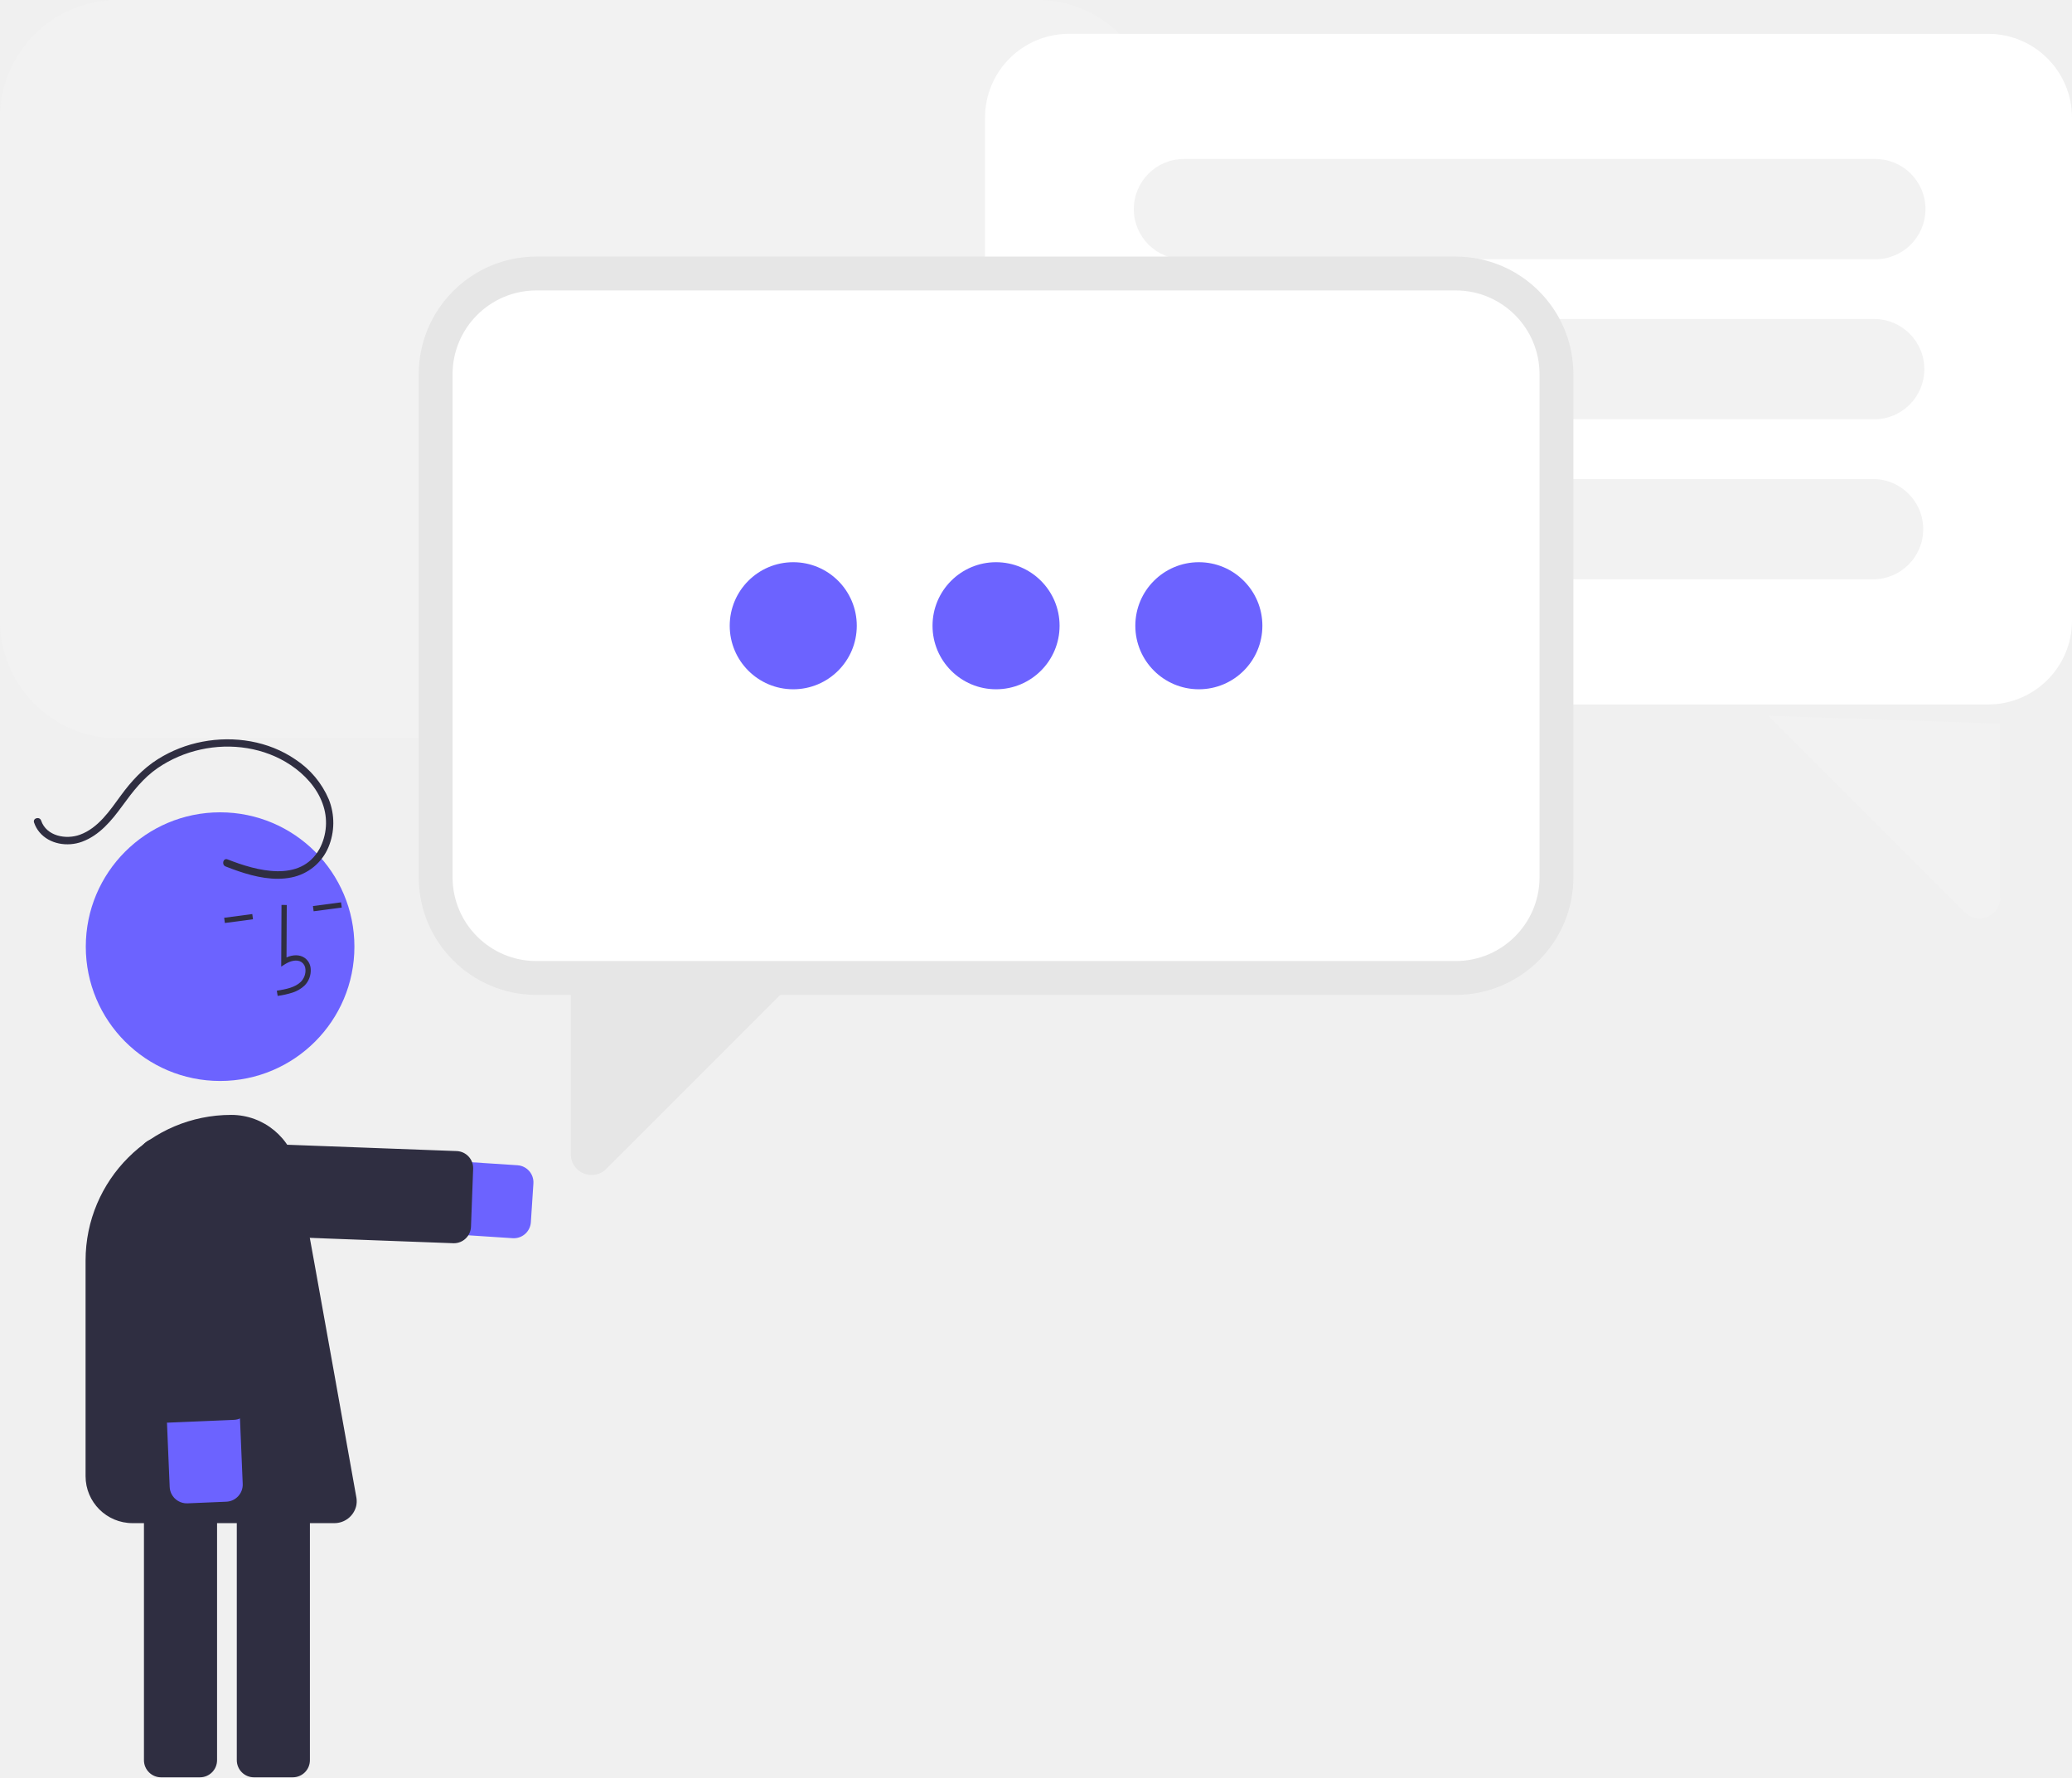
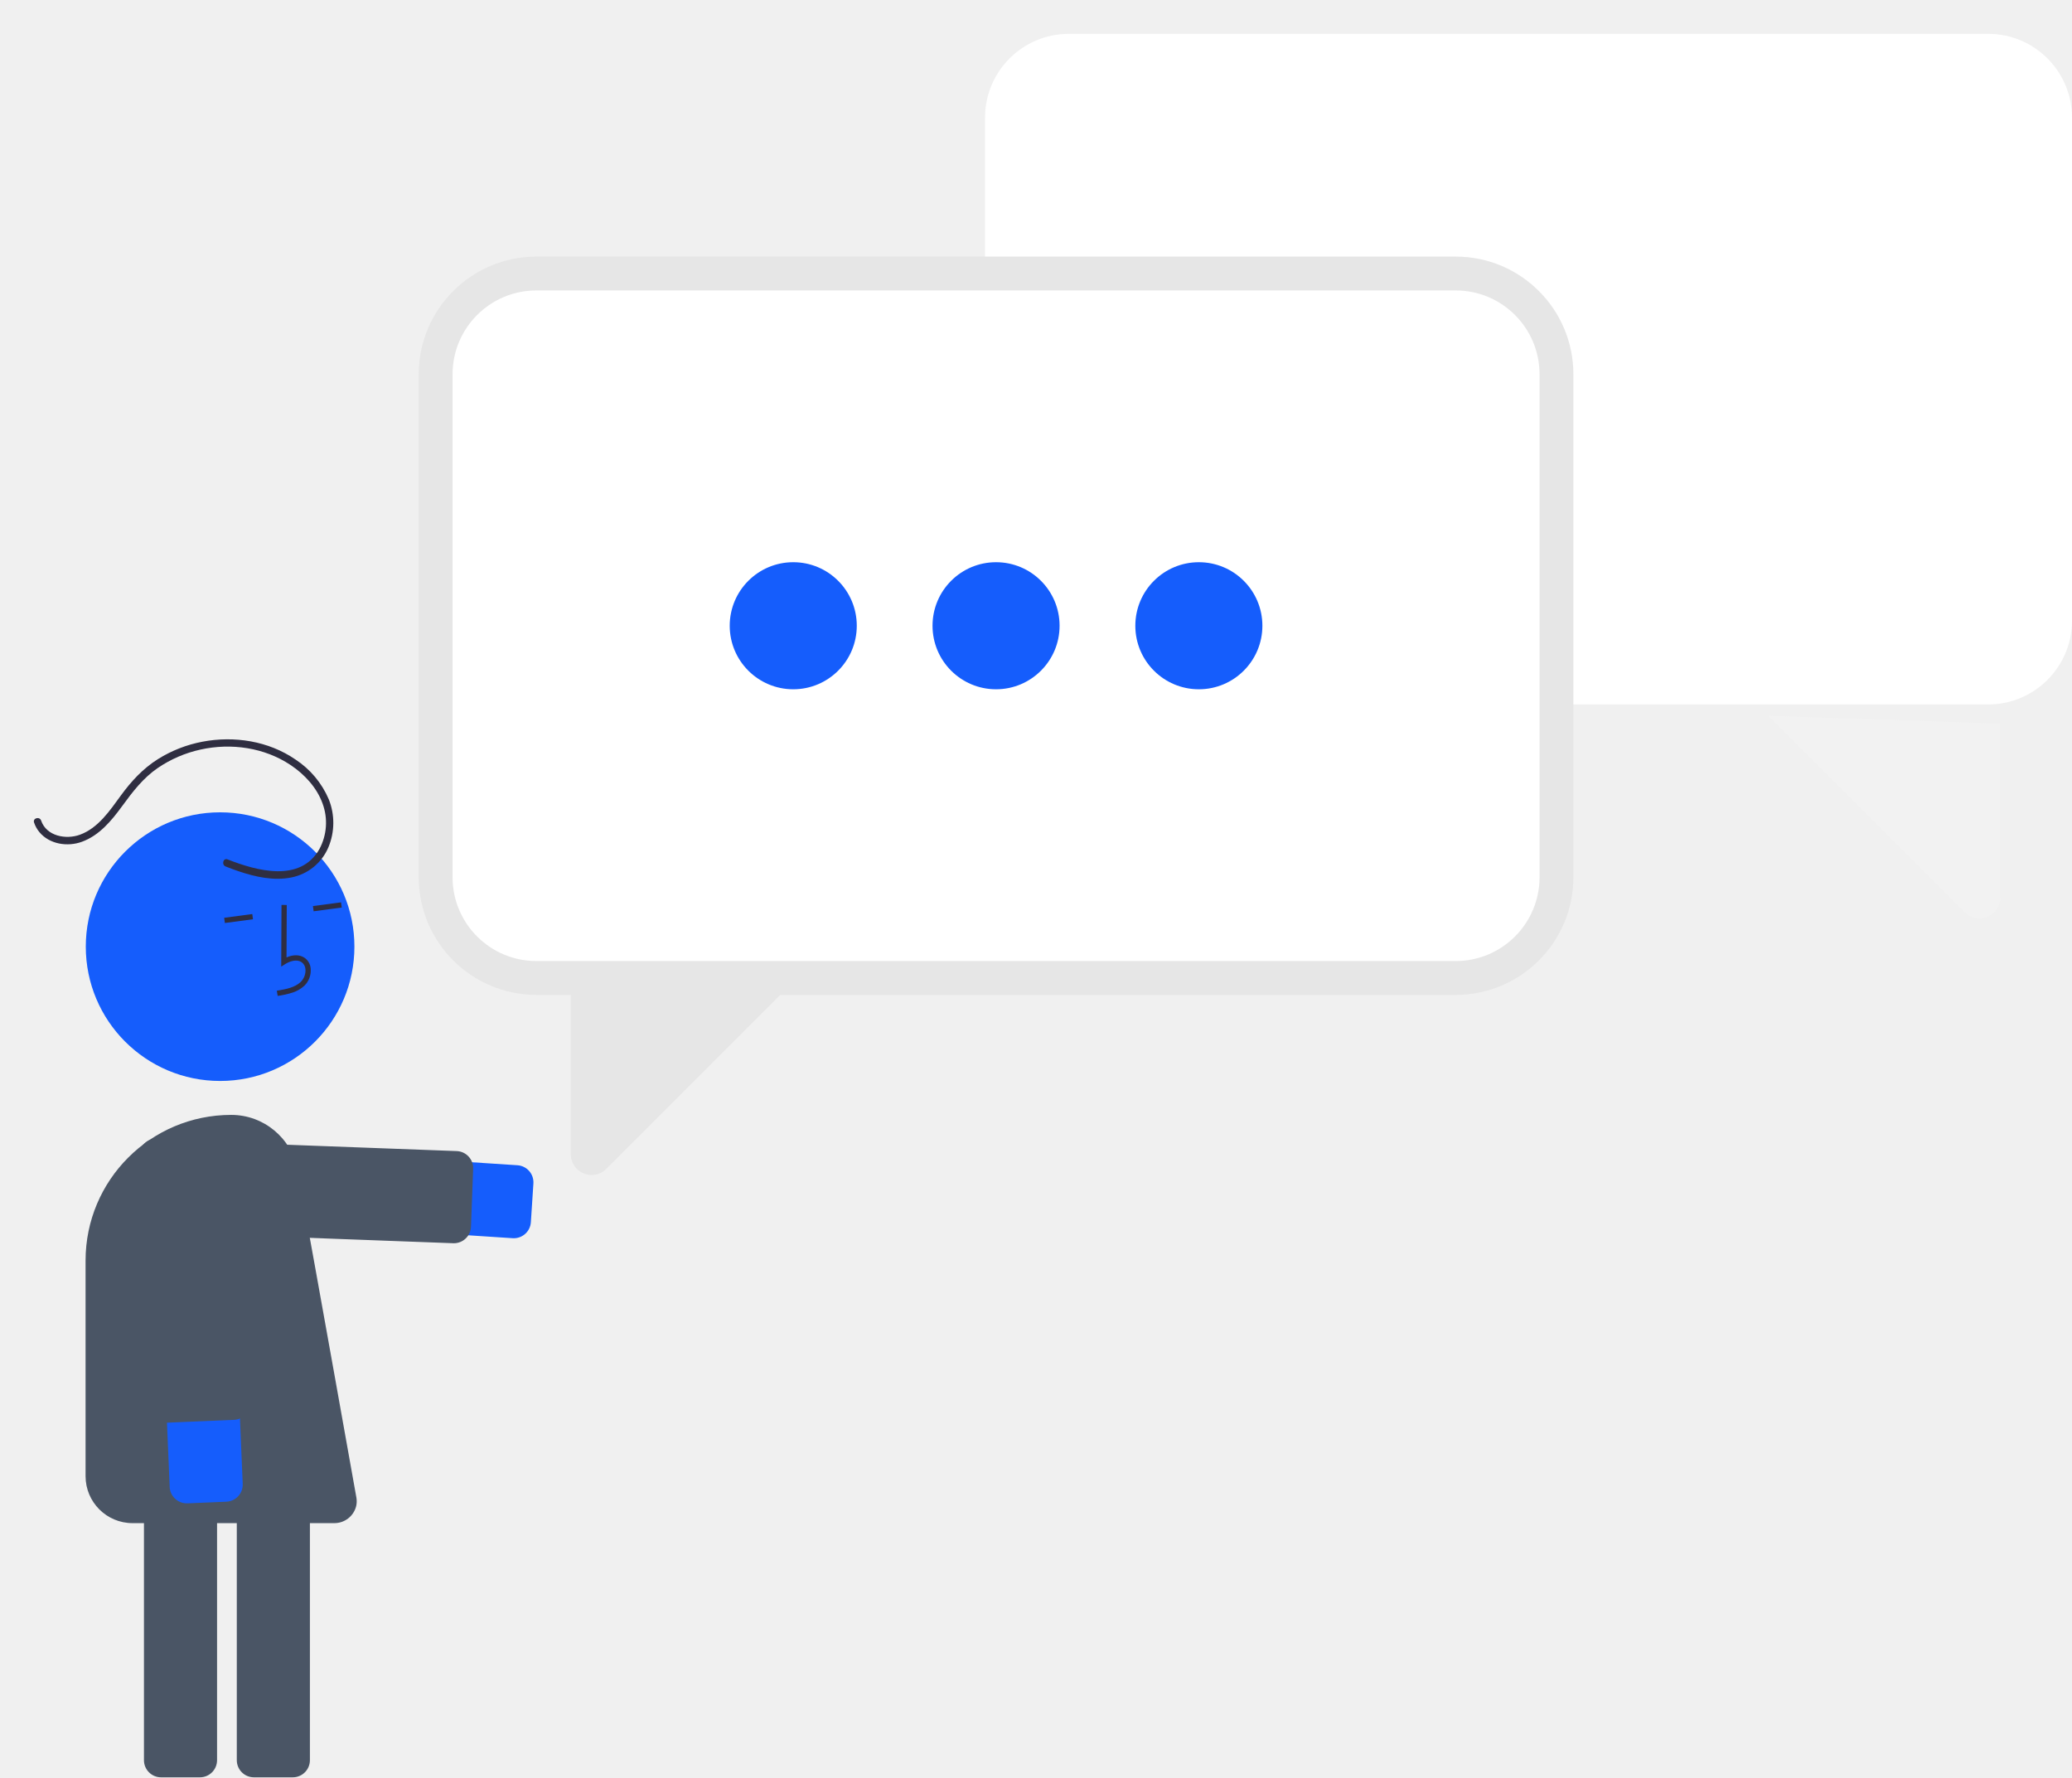
<svg xmlns="http://www.w3.org/2000/svg" width="847.997" height="727.305" viewBox="0 0 847.997 727.305" role="img" artist="Katerina Limpitsouni" source="https://undraw.co/" version="1.1" id="svg18">
  <defs id="defs18" />
-   <path d="m 210.283,506.704 a 7.006,7.006 0 0 0 6.98,-6.548 l 1.04,-15.874 a 7.006,7.006 0 0 0 -6.533,-7.449 L 87.407,468.689 a 14.96,14.96 0 1 0 -1.955,29.855 l 124.363,8.144 q 0.235,0.015 0.468,0.015 z" fill="#6c63ff" id="path1" />
-   <path d="m 185.76,508.751 a 7.015,7.015 0 0 0 6.998,-6.745 l 0.886,-23.709 a 7.005,7.005 0 0 0 -6.739,-7.262 L 84.638,467.213 a 7.006,7.006 0 0 0 -7.262,6.739 l -0.886,23.709 a 7.005,7.005 0 0 0 6.739,7.262 l 102.267,3.822 c 0.088,0.004 0.177,0.005 0.265,0.005 z" fill="#2f2e41" id="path2" />
-   <path d="m 65.92,727.305 h 15.908 a 7.014,7.014 0 0 0 7.006,-7.006 v -132.583 a 7.014,7.014 0 0 0 -7.006,-7.006 h -15.908 a 7.014,7.014 0 0 0 -7.006,7.006 v 132.583 a 7.014,7.014 0 0 0 7.006,7.006 z" fill="#2f2e41" id="path3" />
-   <path d="m 103.92,727.305 h 15.908 a 7.014,7.014 0 0 0 7.006,-7.006 v -132.583 a 7.014,7.014 0 0 0 -7.006,-7.006 h -15.908 a 7.014,7.014 0 0 0 -7.006,7.006 v 132.583 a 7.014,7.014 0 0 0 7.006,7.006 z" fill="#2f2e41" id="path4" />
-   <circle cx="-90.08" cy="387.379" r="54.967" fill="#6c63ff" id="circle4" transform="scale(-1,1)" />
+   <path d="m 210.283,506.704 a 7.006,7.006 0 0 0 6.98,-6.548 l 1.04,-15.874 a 7.006,7.006 0 0 0 -6.533,-7.449 L 87.407,468.689 a 14.96,14.96 0 1 0 -1.955,29.855 l 124.363,8.144 q 0.235,0.015 0.468,0.015 z" fill="#6c63ff" id="path1" style="fill:#155dfc;fill-opacity:1" />
+   <path d="m 185.76,508.751 a 7.015,7.015 0 0 0 6.998,-6.745 l 0.886,-23.709 a 7.005,7.005 0 0 0 -6.739,-7.262 L 84.638,467.213 a 7.006,7.006 0 0 0 -7.262,6.739 l -0.886,23.709 a 7.005,7.005 0 0 0 6.739,7.262 l 102.267,3.822 c 0.088,0.004 0.177,0.005 0.265,0.005 z" fill="#2f2e41" id="path2" style="fill:#4a5565;fill-opacity:1" />
+   <path d="m 65.92,727.305 h 15.908 a 7.014,7.014 0 0 0 7.006,-7.006 v -132.583 a 7.014,7.014 0 0 0 -7.006,-7.006 h -15.908 a 7.014,7.014 0 0 0 -7.006,7.006 v 132.583 a 7.014,7.014 0 0 0 7.006,7.006 z" fill="#2f2e41" id="path3" style="fill:#4a5565;fill-opacity:1" />
+   <path d="m 103.92,727.305 h 15.908 a 7.014,7.014 0 0 0 7.006,-7.006 v -132.583 a 7.014,7.014 0 0 0 -7.006,-7.006 h -15.908 a 7.014,7.014 0 0 0 -7.006,7.006 v 132.583 a 7.014,7.014 0 0 0 7.006,7.006 z" fill="#2f2e41" id="path4" style="fill:#4a5565;fill-opacity:1" />
+   <circle cx="-90.08" cy="387.379" r="54.967" fill="#6c63ff" id="circle4" transform="scale(-1,1)" style="fill:#155dfc;fill-opacity:1" />
  <path d="m 119.834,406.146 a 13.036,13.036 0 0 0 4.76,-2.794 8.766,8.766 0 0 0 2.562,-6.94 5.897,5.897 0 0 0 -2.622,-4.539 c -1.966,-1.261 -4.595,-1.265 -7.271,-0.085 l 0.101,-21.458 -2.155,-0.01 -0.119,25.227 1.661,-1.045 c 1.926,-1.209 4.676,-2.061 6.62,-0.814 a 3.787,3.787 0 0 1 1.64,2.93 6.624,6.624 0 0 1 -1.905,5.174 c -2.38,2.274 -5.853,2.985 -9.813,3.62 l 0.342,2.128 a 35.528,35.528 0 0 0 6.2,-1.394 z" fill="#2f2e41" id="path5" />
  <rect x="-386.501" y="-90.036" width="2.155" height="11.61" transform="matrix(-0.1309302,-0.9913916,-0.9913916,0.1309302,0,0)" fill="#2f2e41" id="rect5" style="stroke-width:1" />
  <rect x="-386.497" y="-53.394" width="2.155" height="11.61" transform="matrix(-0.1309276,-0.9913919,-0.9913919,0.1309276,0,0)" fill="#2f2e41" id="rect6" />
-   <path d="m 54.238,623.289 h 82.635 a 9.177,9.177 0 0 0 8.895,-6.962 8.998,8.998 0 0 0 0.121,-3.32 c 0,0 -16.141,-90.643 -24.126,-134.176 A 27.575,27.575 0 0 0 94.633,456.231 h -8e-5 a 59.612,59.612 0 0 0 -59.612,59.612 v 88.229 a 19.216,19.216 0 0 0 19.216,19.216 z" fill="#2f2e41" id="path6" />
-   <path d="m 70.173,611.312 a 7.017,7.017 0 0 0 6.565,3.875 l 15.894,-0.67 a 7.005,7.005 0 0 0 6.704,-7.294 l -5.245,-124.519 a 14.959,14.959 0 1 0 -29.892,1.259 l 5.245,124.519 a 6.967,6.967 0 0 0 0.729,2.83 z" fill="#6c63ff" id="path7" />
-   <path d="m 62.037,578.296 a 7.016,7.016 0 0 0 6.565,3.875 l 27.147,-1.144 a 7.014,7.014 0 0 0 6.704,-7.294 l -4.307,-102.248 a 7.005,7.005 0 0 0 -7.294,-6.705 l -27.147,1.143 a 7.005,7.005 0 0 0 -6.704,7.294 l 4.307,102.248 a 6.975,6.975 0 0 0 0.729,2.829 z" fill="#2f2e41" id="path8" />
+   <path d="m 54.238,623.289 h 82.635 a 9.177,9.177 0 0 0 8.895,-6.962 8.998,8.998 0 0 0 0.121,-3.32 c 0,0 -16.141,-90.643 -24.126,-134.176 A 27.575,27.575 0 0 0 94.633,456.231 h -8e-5 a 59.612,59.612 0 0 0 -59.612,59.612 v 88.229 a 19.216,19.216 0 0 0 19.216,19.216 z" fill="#2f2e41" id="path6" style="fill:#4a5565;fill-opacity:1" />
+   <path d="m 70.173,611.312 a 7.017,7.017 0 0 0 6.565,3.875 l 15.894,-0.67 a 7.005,7.005 0 0 0 6.704,-7.294 l -5.245,-124.519 a 14.959,14.959 0 1 0 -29.892,1.259 l 5.245,124.519 a 6.967,6.967 0 0 0 0.729,2.83 z" fill="#6c63ff" id="path7" style="fill:#155dfc;fill-opacity:1" />
+   <path d="m 62.037,578.296 a 7.016,7.016 0 0 0 6.565,3.875 l 27.147,-1.144 a 7.014,7.014 0 0 0 6.704,-7.294 l -4.307,-102.248 a 7.005,7.005 0 0 0 -7.294,-6.705 l -27.147,1.143 a 7.005,7.005 0 0 0 -6.704,7.294 l 4.307,102.248 a 6.975,6.975 0 0 0 0.729,2.829 z" fill="#2f2e41" id="path8" style="fill:#4a5565;fill-opacity:1" />
  <path d="m 93.135,351.675 c 11.857,4.676 29.772,9.646 37.589,-4.236 a 22.686,22.686 0 0 0 1.286,-18.638 c -2.361,-6.549 -7.383,-11.944 -13.106,-15.757 -10.721,-7.142 -24.285,-9.086 -36.77,-6.326 a 50.165,50.165 0 0 0 -17.547,7.541 c -6.04,4.14 -10.292,9.729 -14.566,15.578 -4.37,5.98 -9.318,12.011 -16.499,14.63 -5.871,2.142 -13.233,1.048 -17.387,-3.935 a 12.177,12.177 0 0 1 -2.194,-3.935 c -0.623,-1.832 2.273,-2.618 2.893,-0.798 2.183,6.414 10.218,7.852 15.891,5.775 7.489,-2.741 12.22,-9.862 16.711,-16.01 4.294,-5.877 9.041,-11.052 15.243,-14.95 a 52.93,52.93 0 0 1 18.205,-7.107 c 12.998,-2.473 26.997,-0.281 38.013,7.27 a 36.719,36.719 0 0 1 13.669,16.337 25.894,25.894 0 0 1 -0.179,19.644 20.849,20.849 0 0 1 -15.097,12.303 c -7.264,1.472 -14.81,-0.222 -21.705,-2.555 -1.767,-0.598 -3.512,-1.254 -5.247,-1.938 -1.775,-0.7 -1.002,-3.603 0.798,-2.893 z" fill="#2f2e41" id="path9" />
-   <path d="M224.126,86.347H600.445a48.179,48.179,0,0,1,48.125,48.125V340.348a48.179,48.179,0,0,1-48.125,48.125H224.126a48.179,48.179,0,0,1-48.125-48.125V134.472A48.179,48.179,0,0,1,224.126,86.347Z" transform="translate(-176.0013 -86.34729)" fill="#f2f2f2" id="path10" />
  <path d="M 813.727,13.854 H 437.408 a 34.309,34.309 0 0 0 -34.271,34.271 v 205.876 a 34.309,34.309 0 0 0 34.271,34.271 h 376.319 a 34.309,34.309 0 0 0 34.27,-34.271 V 48.125 a 34.309,34.309 0 0 0 -34.27,-34.271 z" fill="#ffffff" id="path11" />
  <path d="m 810.055,375.837 a 8.63,8.63 0 0 0 3.307,-0.669 8.368,8.368 0 0 0 5.247,-7.853 v -71.17 l -94.883,-3.192 80.372,80.373 a 8.383,8.383 0 0 0 5.956,2.511 z" fill="#f2f2f2" id="path12" />
-   <rect x="-788.026" y="65.063" width="324" height="41.028" rx="20.514" fill="#f2f2f2" id="rect12" transform="scale(-1,1)" />
-   <rect x="-787.567" y="130.549" width="324" height="41.028" rx="20.514" fill="#f2f2f2" id="rect13" transform="scale(-1,1)" />
-   <rect x="-787.109" y="196.035" width="324" height="41.028" rx="20.514" fill="#f2f2f2" id="rect14" transform="scale(-1,1)" />
  <path d="M 219.491,105 H 595.809 a 48.179,48.179 0 0 1 48.125,48.125 v 205.876 a 48.179,48.179 0 0 1 -48.125,48.125 H 219.491 a 48.179,48.179 0 0 1 -48.125,-48.125 V 153.125 A 48.179,48.179 0 0 1 219.491,105 Z" fill="#e6e6e6" id="path14" />
  <path d="M 219.491,118.854 H 595.809 a 34.309,34.309 0 0 1 34.271,34.271 v 205.876 a 34.309,34.309 0 0 1 -34.271,34.271 H 219.491 A 34.309,34.309 0 0 1 185.22,359.001 V 153.125 a 34.309,34.309 0 0 1 34.271,-34.271 z" fill="#ffffff" id="path15" />
  <path d="m 248.119,478.325 80.372,-80.373 -94.883,3.192 v 71.17 a 8.368,8.368 0 0 0 5.247,7.853 8.63,8.63 0 0 0 3.307,0.669 8.383,8.383 0 0 0 5.956,-2.511 z" fill="#e6e6e6" id="path16" />
-   <circle cx="-490.65" cy="256.063" r="26" fill="#6c63ff" id="circle16" transform="scale(-1,1)" />
-   <circle cx="-407.65" cy="256.063" r="26" fill="#6c63ff" id="circle17" transform="scale(-1,1)" />
-   <circle cx="-324.65" cy="256.063" r="26" fill="#6c63ff" id="circle18" transform="scale(-1,1)" />
+   <circle cx="-490.65" cy="256.063" r="26" fill="#6c63ff" id="circle16" transform="scale(-1,1)" style="fill:#155dfc;fill-opacity:1" />
+   <circle cx="-407.65" cy="256.063" r="26" fill="#6c63ff" id="circle17" transform="scale(-1,1)" style="fill:#155dfc;fill-opacity:1" />
+   <circle cx="-324.65" cy="256.063" r="26" fill="#6c63ff" id="circle18" transform="scale(-1,1)" style="fill:#155dfc;fill-opacity:1" />
</svg>
